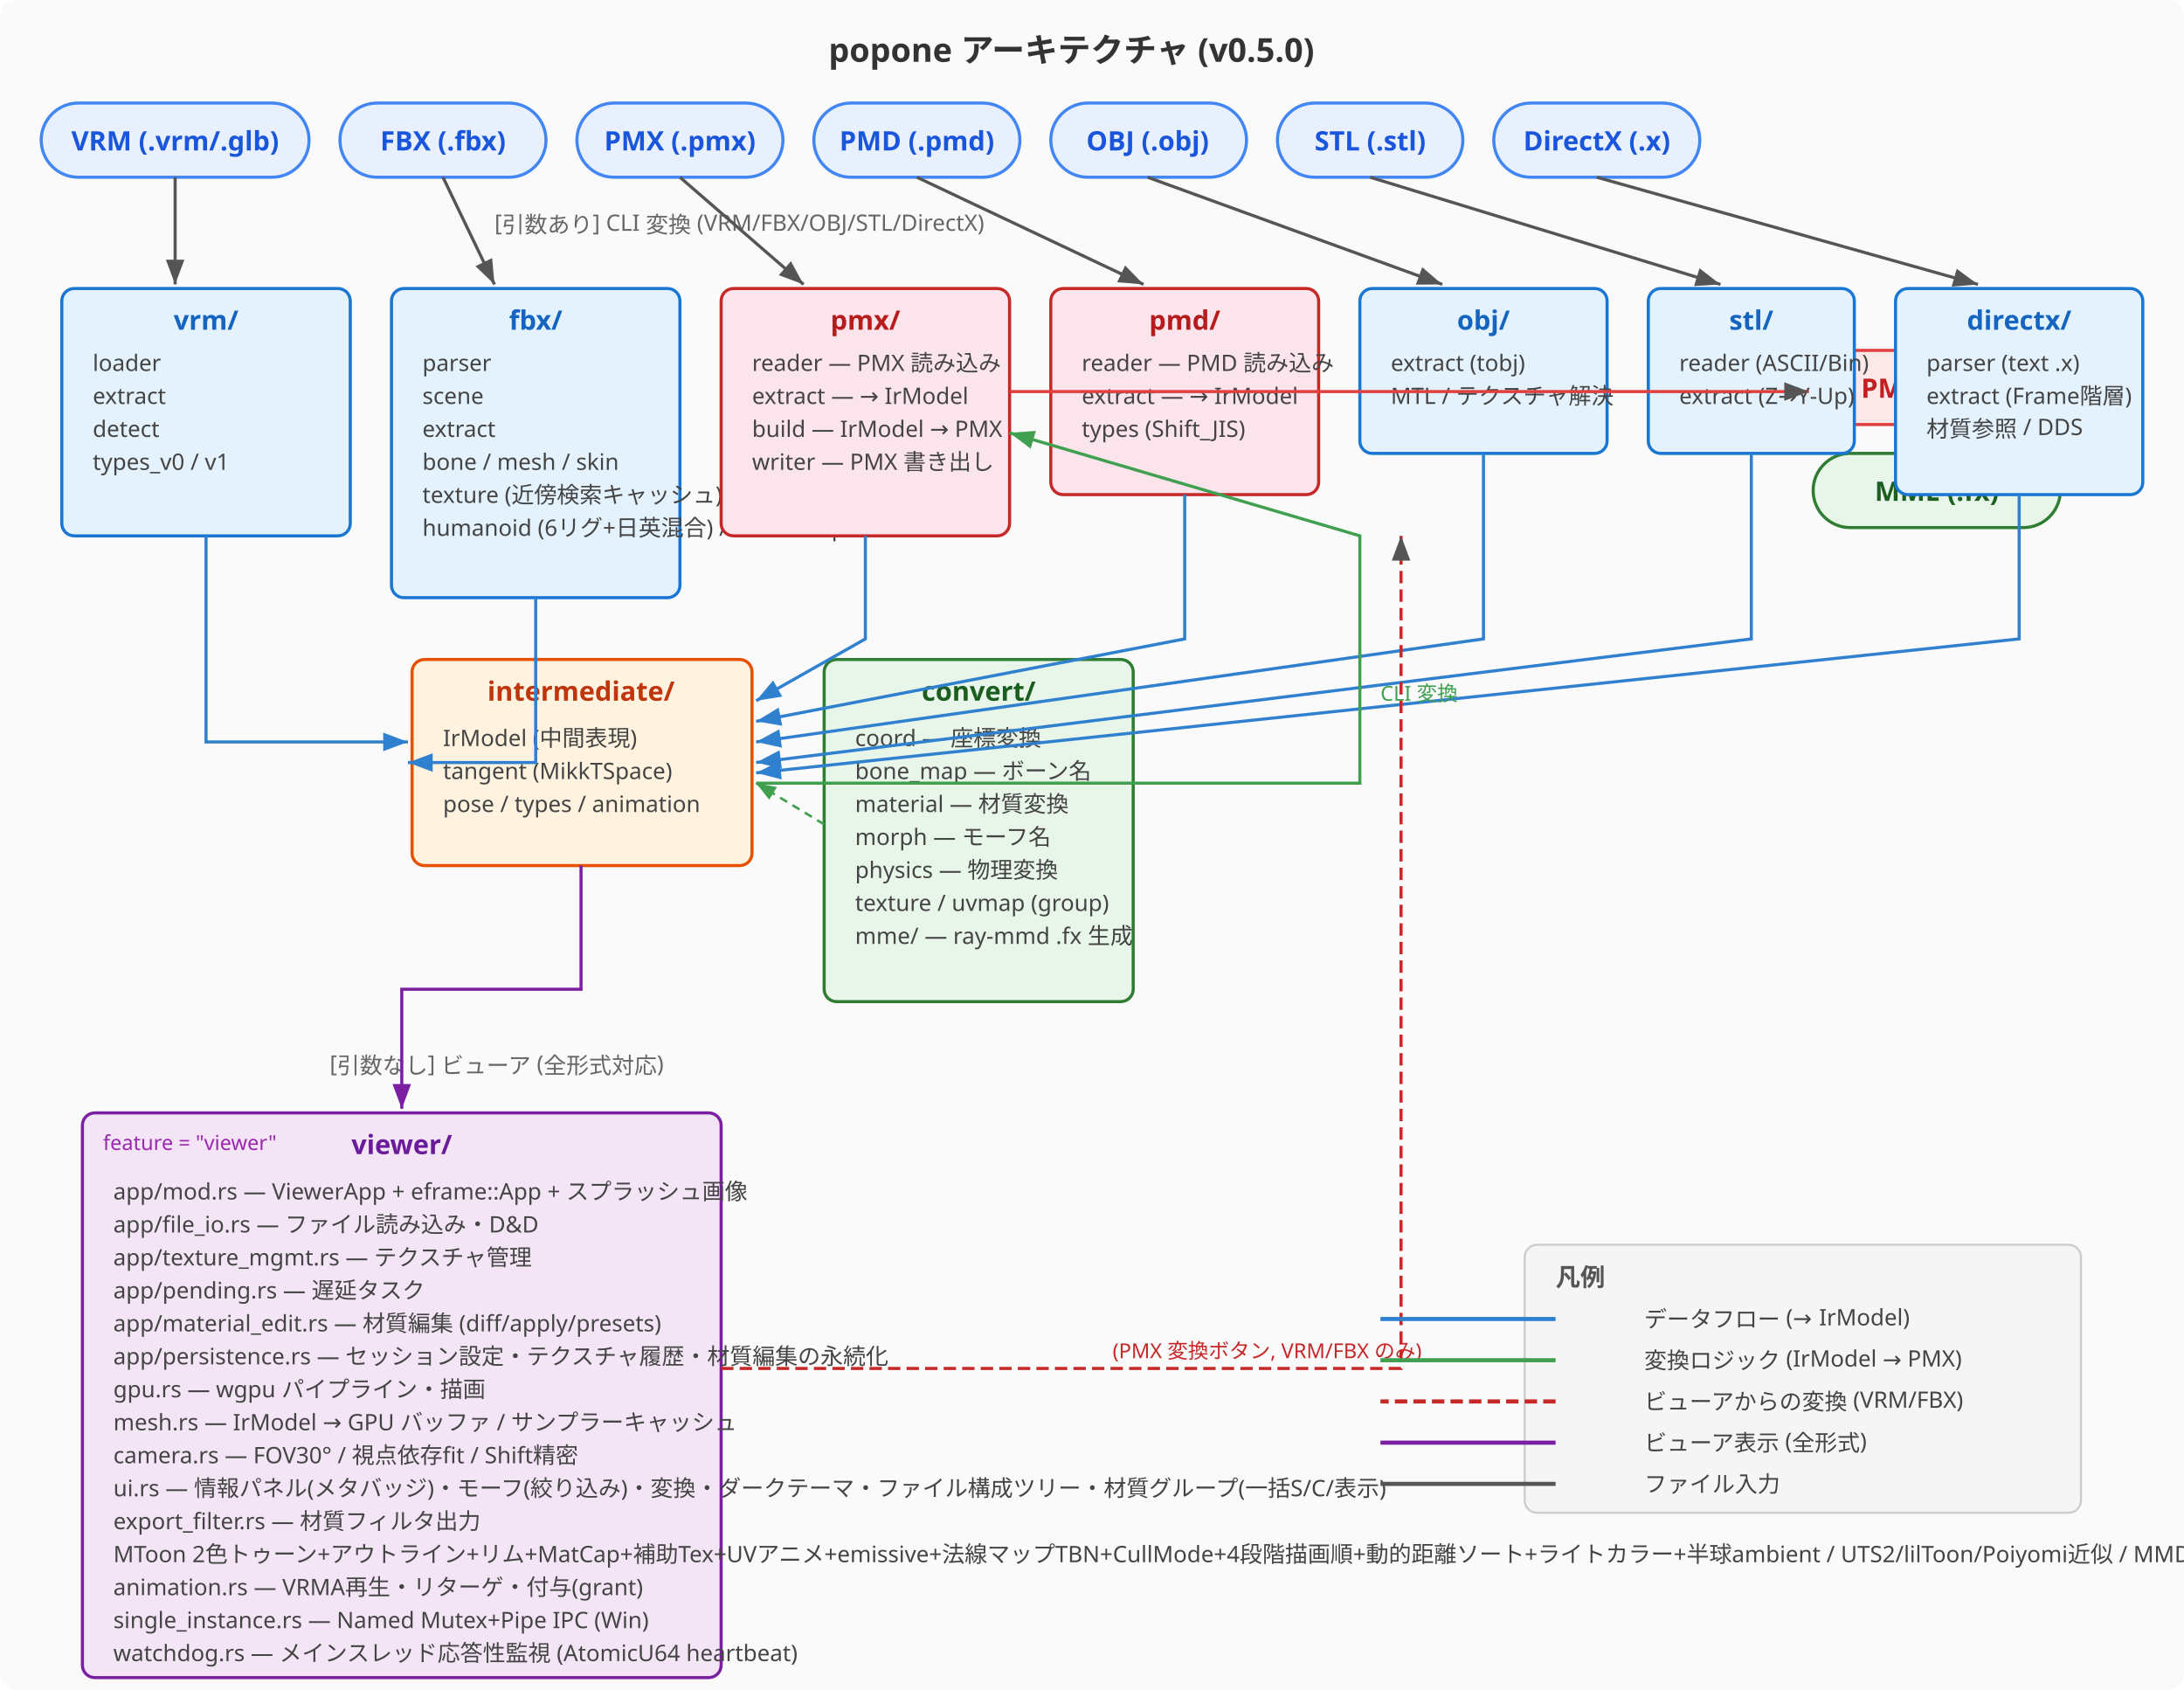
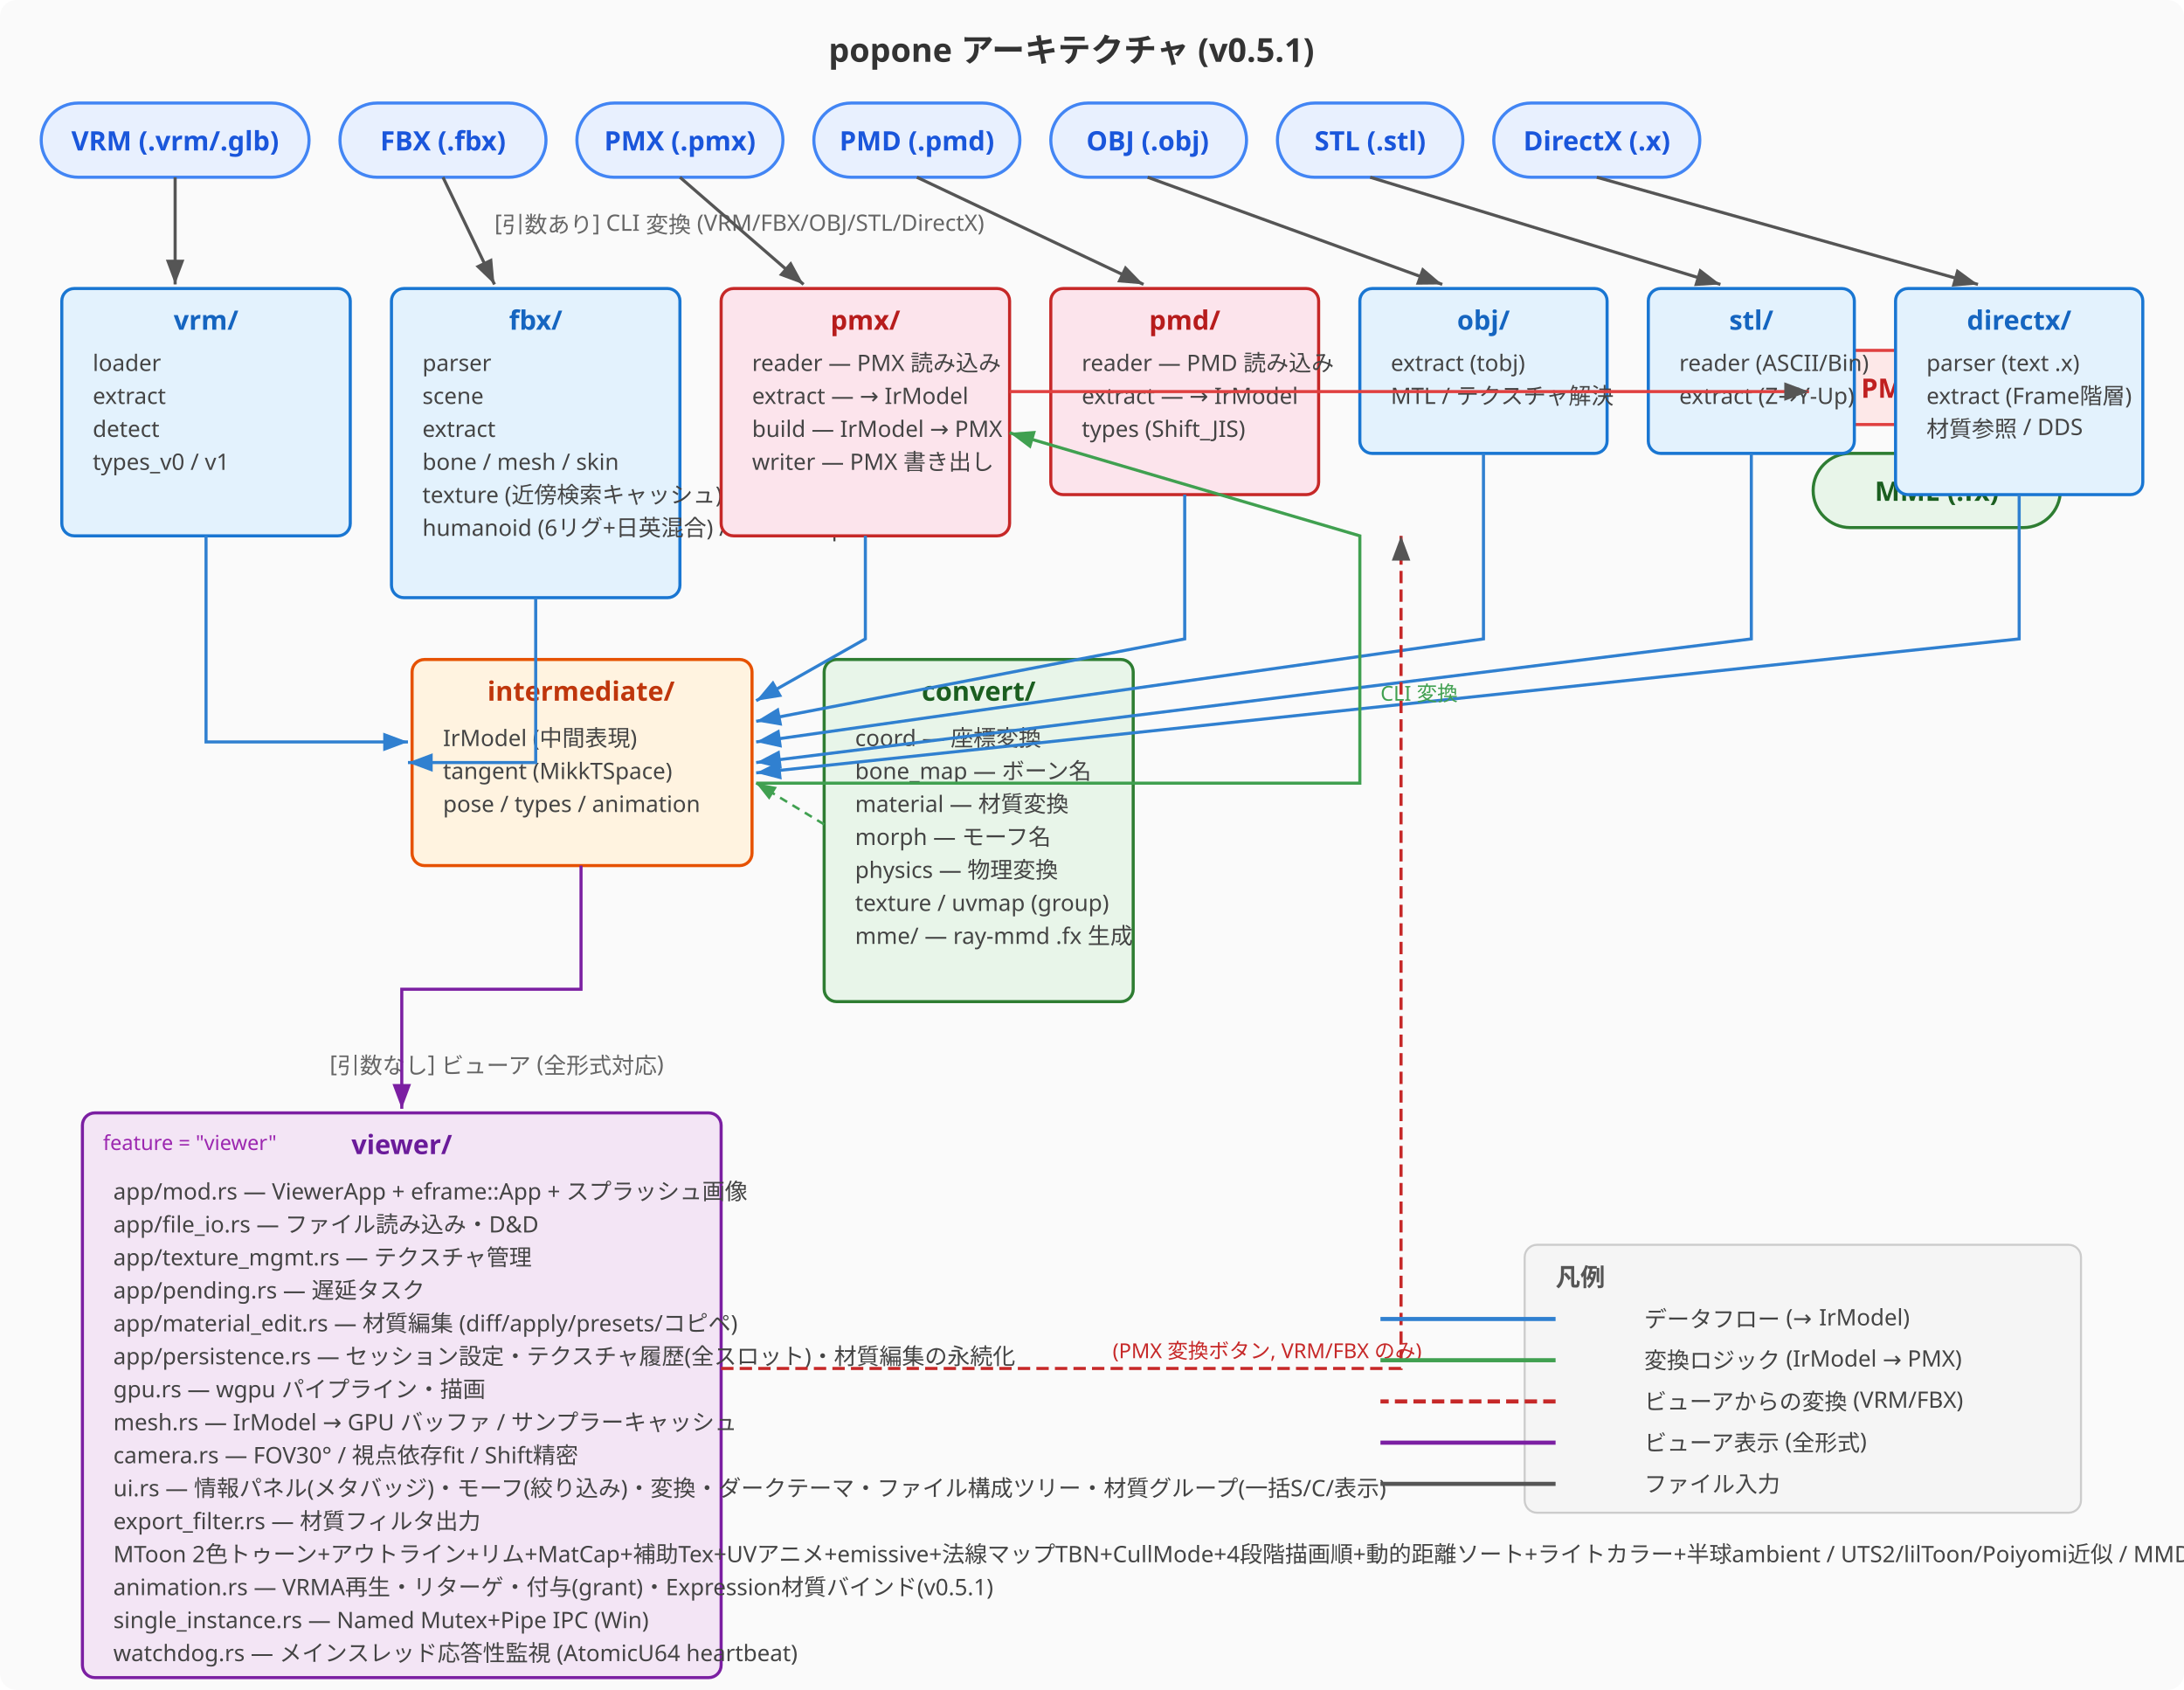
<svg xmlns="http://www.w3.org/2000/svg" viewBox="0 0 1060 820" font-family="'Segoe UI','Noto Sans JP',sans-serif" font-size="13">
  <defs>
    <marker id="arrow" markerWidth="8" markerHeight="6" refX="8" refY="3" orient="auto">
      <path d="M0,0 L8,3 L0,6" fill="#555" />
    </marker>
    <marker id="arrow-blue" markerWidth="8" markerHeight="6" refX="8" refY="3" orient="auto">
      <path d="M0,0 L8,3 L0,6" fill="#3080D0" />
    </marker>
    <marker id="arrow-green" markerWidth="8" markerHeight="6" refX="8" refY="3" orient="auto">
      <path d="M0,0 L8,3 L0,6" fill="#40A050" />
    </marker>
    <marker id="arrow-purple" markerWidth="8" markerHeight="6" refX="8" refY="3" orient="auto">
      <path d="M0,0 L8,3 L0,6" fill="#7B1FA2" />
    </marker>
  </defs>
  <rect width="1060" height="820" fill="#FAFAFA" rx="8" />
-   <text x="520" y="30" text-anchor="middle" font-size="16" font-weight="bold" fill="#333">popone アーキテクチャ (v0.5.0)</text>
+   <text x="520" y="30" text-anchor="middle" font-size="16" font-weight="bold" fill="#333">popone アーキテクチャ (v0.5.1)</text>
  <rect x="20" y="50" width="130" height="36" rx="18" fill="#E8F0FE" stroke="#4285F4" stroke-width="1.5" />
  <text x="85" y="73" text-anchor="middle" font-weight="bold" fill="#1A56DB">VRM (.vrm/.glb)</text>
  <rect x="165" y="50" width="100" height="36" rx="18" fill="#E8F0FE" stroke="#4285F4" stroke-width="1.5" />
  <text x="215" y="73" text-anchor="middle" font-weight="bold" fill="#1A56DB">FBX (.fbx)</text>
  <rect x="280" y="50" width="100" height="36" rx="18" fill="#E8F0FE" stroke="#4285F4" stroke-width="1.5" />
  <text x="330" y="73" text-anchor="middle" font-weight="bold" fill="#1A56DB">PMX (.pmx)</text>
  <rect x="395" y="50" width="100" height="36" rx="18" fill="#E8F0FE" stroke="#4285F4" stroke-width="1.5" />
  <text x="445" y="73" text-anchor="middle" font-weight="bold" fill="#1A56DB">PMD (.pmd)</text>
  <rect x="510" y="50" width="95" height="36" rx="18" fill="#E8F0FE" stroke="#4285F4" stroke-width="1.5" />
  <text x="557" y="73" text-anchor="middle" font-weight="bold" fill="#1A56DB">OBJ (.obj)</text>
  <rect x="620" y="50" width="90" height="36" rx="18" fill="#E8F0FE" stroke="#4285F4" stroke-width="1.5" />
  <text x="665" y="73" text-anchor="middle" font-weight="bold" fill="#1A56DB">STL (.stl)</text>
  <rect x="725" y="50" width="100" height="36" rx="18" fill="#E8F0FE" stroke="#4285F4" stroke-width="1.5" />
  <text x="775" y="73" text-anchor="middle" font-weight="bold" fill="#1A56DB">DirectX (.x)</text>
  <rect x="880" y="170" width="120" height="36" rx="18" fill="#FDE8E8" stroke="#E04040" stroke-width="1.5" />
  <text x="940" y="193" text-anchor="middle" font-weight="bold" fill="#C02020">PMX (.pmx)</text>
  <rect x="880" y="220" width="120" height="36" rx="18" fill="#E8F5E9" stroke="#2E7D32" stroke-width="1.5" />
  <text x="940" y="243" text-anchor="middle" font-weight="bold" fill="#1B5E20">MME (.fx)</text>
  <text x="240" y="112" font-size="11" fill="#666">[引数あり] CLI 変換 (VRM/FBX/OBJ/STL/DirectX)</text>
  <text x="160" y="520" font-size="11" fill="#666">[引数なし] ビューア (全形式対応)</text>
  <rect x="30" y="140" width="140" height="120" rx="6" fill="#E3F2FD" stroke="#1976D2" stroke-width="1.5" />
  <text x="100" y="160" text-anchor="middle" font-weight="bold" fill="#1565C0">vrm/</text>
  <text x="45" y="180" font-size="11" fill="#444">loader</text>
  <text x="45" y="196" font-size="11" fill="#444">extract</text>
  <text x="45" y="212" font-size="11" fill="#444">detect</text>
  <text x="45" y="228" font-size="11" fill="#444">types_v0 / v1</text>
  <rect x="190" y="140" width="140" height="150" rx="6" fill="#E3F2FD" stroke="#1976D2" stroke-width="1.5" />
  <text x="260" y="160" text-anchor="middle" font-weight="bold" fill="#1565C0">fbx/</text>
  <text x="205" y="180" font-size="11" fill="#444">parser</text>
  <text x="205" y="196" font-size="11" fill="#444">scene</text>
  <text x="205" y="212" font-size="11" fill="#444">extract</text>
  <text x="205" y="228" font-size="11" fill="#444">bone / mesh / skin</text>
  <text x="205" y="244" font-size="11" fill="#444">texture (近傍検索キャッシュ)</text>
  <text x="205" y="260" font-size="11" fill="#444">humanoid (6リグ+日英混合) / blendshape</text>
  <rect x="350" y="140" width="140" height="120" rx="6" fill="#FCE4EC" stroke="#C62828" stroke-width="1.5" />
  <text x="420" y="160" text-anchor="middle" font-weight="bold" fill="#B71C1C">pmx/</text>
  <text x="365" y="180" font-size="11" fill="#444">reader — PMX 読み込み</text>
  <text x="365" y="196" font-size="11" fill="#444">extract — → IrModel</text>
  <text x="365" y="212" font-size="11" fill="#444">build — IrModel → PMX</text>
  <text x="365" y="228" font-size="11" fill="#444">writer — PMX 書き出し</text>
  <rect x="510" y="140" width="130" height="100" rx="6" fill="#FCE4EC" stroke="#C62828" stroke-width="1.5" />
  <text x="575" y="160" text-anchor="middle" font-weight="bold" fill="#B71C1C">pmd/</text>
  <text x="525" y="180" font-size="11" fill="#444">reader — PMD 読み込み</text>
  <text x="525" y="196" font-size="11" fill="#444">extract — → IrModel</text>
  <text x="525" y="212" font-size="11" fill="#444">types (Shift_JIS)</text>
  <rect x="660" y="140" width="120" height="80" rx="6" fill="#E3F2FD" stroke="#1976D2" stroke-width="1.5" />
  <text x="720" y="160" text-anchor="middle" font-weight="bold" fill="#1565C0">obj/</text>
  <text x="675" y="180" font-size="11" fill="#444">extract (tobj)</text>
  <text x="675" y="196" font-size="11" fill="#444">MTL / テクスチャ解決</text>
  <rect x="800" y="140" width="100" height="80" rx="6" fill="#E3F2FD" stroke="#1976D2" stroke-width="1.5" />
  <text x="850" y="160" text-anchor="middle" font-weight="bold" fill="#1565C0">stl/</text>
  <text x="815" y="180" font-size="11" fill="#444">reader (ASCII/Bin)</text>
  <text x="815" y="196" font-size="11" fill="#444">extract (Z→Y-Up)</text>
  <rect x="920" y="140" width="120" height="100" rx="6" fill="#E3F2FD" stroke="#1976D2" stroke-width="1.5" />
  <text x="980" y="160" text-anchor="middle" font-weight="bold" fill="#1565C0">directx/</text>
  <text x="935" y="180" font-size="11" fill="#444">parser (text .x)</text>
  <text x="935" y="196" font-size="11" fill="#444">extract (Frame階層)</text>
  <text x="935" y="212" font-size="11" fill="#444">材質参照 / DDS</text>
  <rect x="200" y="320" width="165" height="100" rx="6" fill="#FFF3E0" stroke="#E65100" stroke-width="1.5" />
  <text x="282" y="340" text-anchor="middle" font-weight="bold" fill="#BF360C">intermediate/</text>
  <text x="215" y="362" font-size="11" fill="#444">IrModel (中間表現)</text>
  <text x="215" y="378" font-size="11" fill="#444">tangent (MikkTSpace)</text>
  <text x="215" y="394" font-size="11" fill="#444">pose / types / animation</text>
  <rect x="400" y="320" width="150" height="166" rx="6" fill="#E8F5E9" stroke="#2E7D32" stroke-width="1.5" />
  <text x="475" y="340" text-anchor="middle" font-weight="bold" fill="#1B5E20">convert/</text>
  <text x="415" y="362" font-size="11" fill="#444">coord — 座標変換</text>
  <text x="415" y="378" font-size="11" fill="#444">bone_map — ボーン名</text>
  <text x="415" y="394" font-size="11" fill="#444">material — 材質変換</text>
  <text x="415" y="410" font-size="11" fill="#444">morph — モーフ名</text>
  <text x="415" y="426" font-size="11" fill="#444">physics — 物理変換</text>
  <text x="415" y="442" font-size="11" fill="#444">texture / uvmap (group)</text>
  <text x="415" y="458" font-size="11" fill="#444">mme/ — ray-mmd .fx 生成</text>
  <rect x="40" y="540" width="310" height="274" rx="6" fill="#F3E5F5" stroke="#7B1FA2" stroke-width="1.5" />
  <text x="195" y="560" text-anchor="middle" font-weight="bold" fill="#6A1B9A">viewer/</text>
  <text x="50" y="558" font-size="10" fill="#9C27B0">feature = "viewer"</text>
  <text x="55" y="582" font-size="11" fill="#444">app/mod.rs — ViewerApp + eframe::App + スプラッシュ画像</text>
  <text x="55" y="598" font-size="11" fill="#444">app/file_io.rs — ファイル読み込み・D&amp;D</text>
  <text x="55" y="614" font-size="11" fill="#444">app/texture_mgmt.rs — テクスチャ管理</text>
  <text x="55" y="630" font-size="11" fill="#444">app/pending.rs — 遅延タスク</text>
-   <text x="55" y="646" font-size="11" fill="#444">app/material_edit.rs — 材質編集 (diff/apply/presets)</text>
-   <text x="55" y="662" font-size="11" fill="#444">app/persistence.rs — セッション設定・テクスチャ履歴・材質編集の永続化</text>
+   <text x="55" y="646" font-size="11" fill="#444">app/material_edit.rs — 材質編集 (diff/apply/presets/コピペ)</text>
+   <text x="55" y="662" font-size="11" fill="#444">app/persistence.rs — セッション設定・テクスチャ履歴(全スロット)・材質編集の永続化</text>
  <text x="55" y="678" font-size="11" fill="#444">gpu.rs — wgpu パイプライン・描画</text>
  <text x="55" y="694" font-size="11" fill="#444">mesh.rs — IrModel → GPU バッファ / サンプラーキャッシュ</text>
  <text x="55" y="710" font-size="11" fill="#444">camera.rs — FOV30° / 視点依存fit / Shift精密</text>
  <text x="55" y="726" font-size="11" fill="#444">ui.rs — 情報パネル(メタバッジ)・モーフ(絞り込み)・変換・ダークテーマ・ファイル構成ツリー・材質グループ(一括S/C/表示)</text>
  <text x="55" y="742" font-size="11" fill="#444">export_filter.rs — 材質フィルタ出力</text>
  <text x="55" y="758" font-size="11" fill="#444">MToon 2色トゥーン+アウトライン+リム+MatCap+補助Tex+UVアニメ+emissive+法線マップTBN+CullMode+4段階描画順+動的距離ソート+ライトカラー+半球ambient / UTS2/lilToon/Poiyomi近似 / MMD: トゥーン・エッジ・スフィア / Wire: 全パイプライン統一 / Bloom: MRT emissive分離+Dual Kawase</text>
-   <text x="55" y="774" font-size="11" fill="#444">animation.rs — VRMA再生・リターゲ・付与(grant)</text>
+   <text x="55" y="774" font-size="11" fill="#444">animation.rs — VRMA再生・リターゲ・付与(grant)・Expression材質バインド(v0.5.1)</text>
  <text x="55" y="790" font-size="11" fill="#444">single_instance.rs — Named Mutex+Pipe IPC (Win)</text>
  <text x="55" y="806" font-size="11" fill="#444">watchdog.rs — メインスレッド応答性監視 (AtomicU64 heartbeat)</text>
  <line x1="85" y1="86" x2="85" y2="138" stroke="#555" stroke-width="1.5" marker-end="url(#arrow)" />
  <line x1="215" y1="86" x2="240" y2="138" stroke="#555" stroke-width="1.5" marker-end="url(#arrow)" />
  <line x1="330" y1="86" x2="390" y2="138" stroke="#555" stroke-width="1.5" marker-end="url(#arrow)" />
  <line x1="445" y1="86" x2="555" y2="138" stroke="#555" stroke-width="1.5" marker-end="url(#arrow)" />
  <line x1="557" y1="86" x2="700" y2="138" stroke="#555" stroke-width="1.5" marker-end="url(#arrow)" />
  <line x1="665" y1="86" x2="835" y2="138" stroke="#555" stroke-width="1.5" marker-end="url(#arrow)" />
  <path d="M100,260 L100,360 L198,360" fill="none" stroke="#3080D0" stroke-width="1.5" marker-end="url(#arrow-blue)" />
  <path d="M260,290 L260,370 L198,370" fill="none" stroke="#3080D0" stroke-width="1.5" marker-end="url(#arrow-blue)" />
  <path d="M420,260 L420,310 L367,340" fill="none" stroke="#3080D0" stroke-width="1.5" marker-end="url(#arrow-blue)" />
  <path d="M575,240 L575,310 L367,350" fill="none" stroke="#3080D0" stroke-width="1.5" marker-end="url(#arrow-blue)" />
  <path d="M720,220 L720,310 L367,360" fill="none" stroke="#3080D0" stroke-width="1.5" marker-end="url(#arrow-blue)" />
  <path d="M850,220 L850,310 L367,370" fill="none" stroke="#3080D0" stroke-width="1.5" marker-end="url(#arrow-blue)" />
  <line x1="775" y1="86" x2="960" y2="138" stroke="#555" stroke-width="1.5" marker-end="url(#arrow)" />
  <path d="M980,240 L980,310 L367,375" fill="none" stroke="#3080D0" stroke-width="1.5" marker-end="url(#arrow-blue)" />
  <path d="M367,380 L660,380 L660,260 L490,210" fill="none" stroke="#40A050" stroke-width="1.5" marker-end="url(#arrow-green)" />
  <text x="670" y="340" font-size="10" fill="#40A050">CLI 変換</text>
  <path d="M490,190 L660,190 L878,190" fill="none" stroke="#E04040" stroke-width="1.5" marker-end="url(#arrow)" />
  <line x1="400" y1="400" x2="367" y2="380" stroke="#40A050" stroke-width="1.2" stroke-dasharray="4,3" marker-end="url(#arrow-green)" />
  <path d="M282,420 L282,480 L195,480 L195,538" fill="none" stroke="#7B1FA2" stroke-width="1.5" marker-end="url(#arrow-purple)" />
  <path d="M350,664 L680,664 L680,260" fill="none" stroke="#C62828" stroke-width="1.5" stroke-dasharray="6,3" marker-end="url(#arrow)" />
  <text x="540" y="659" font-size="10" fill="#C62828">(PMX 変換ボタン, VRM/FBX のみ)</text>
  <rect x="740" y="604" width="270" height="130" rx="6" fill="#F5F5F5" stroke="#CCC" stroke-width="1" />
  <text x="755" y="624" font-size="12" font-weight="bold" fill="#555">凡例</text>
  <line x1="755" y1="640" x2="670" y2="640" stroke="#3080D0" stroke-width="2" />
  <text x="798" y="644" font-size="11" fill="#444">データフロー (→ IrModel)</text>
  <line x1="755" y1="660" x2="670" y2="660" stroke="#40A050" stroke-width="2" />
  <text x="798" y="664" font-size="11" fill="#444">変換ロジック (IrModel → PMX)</text>
  <line x1="755" y1="680" x2="670" y2="680" stroke="#C62828" stroke-width="2" stroke-dasharray="6,3" />
  <text x="798" y="684" font-size="11" fill="#444">ビューアからの変換 (VRM/FBX)</text>
  <line x1="755" y1="700" x2="670" y2="700" stroke="#7B1FA2" stroke-width="2" />
  <text x="798" y="704" font-size="11" fill="#444">ビューア表示 (全形式)</text>
  <line x1="755" y1="720" x2="670" y2="720" stroke="#555" stroke-width="2" />
  <text x="798" y="724" font-size="11" fill="#444">ファイル入力</text>
</svg>
